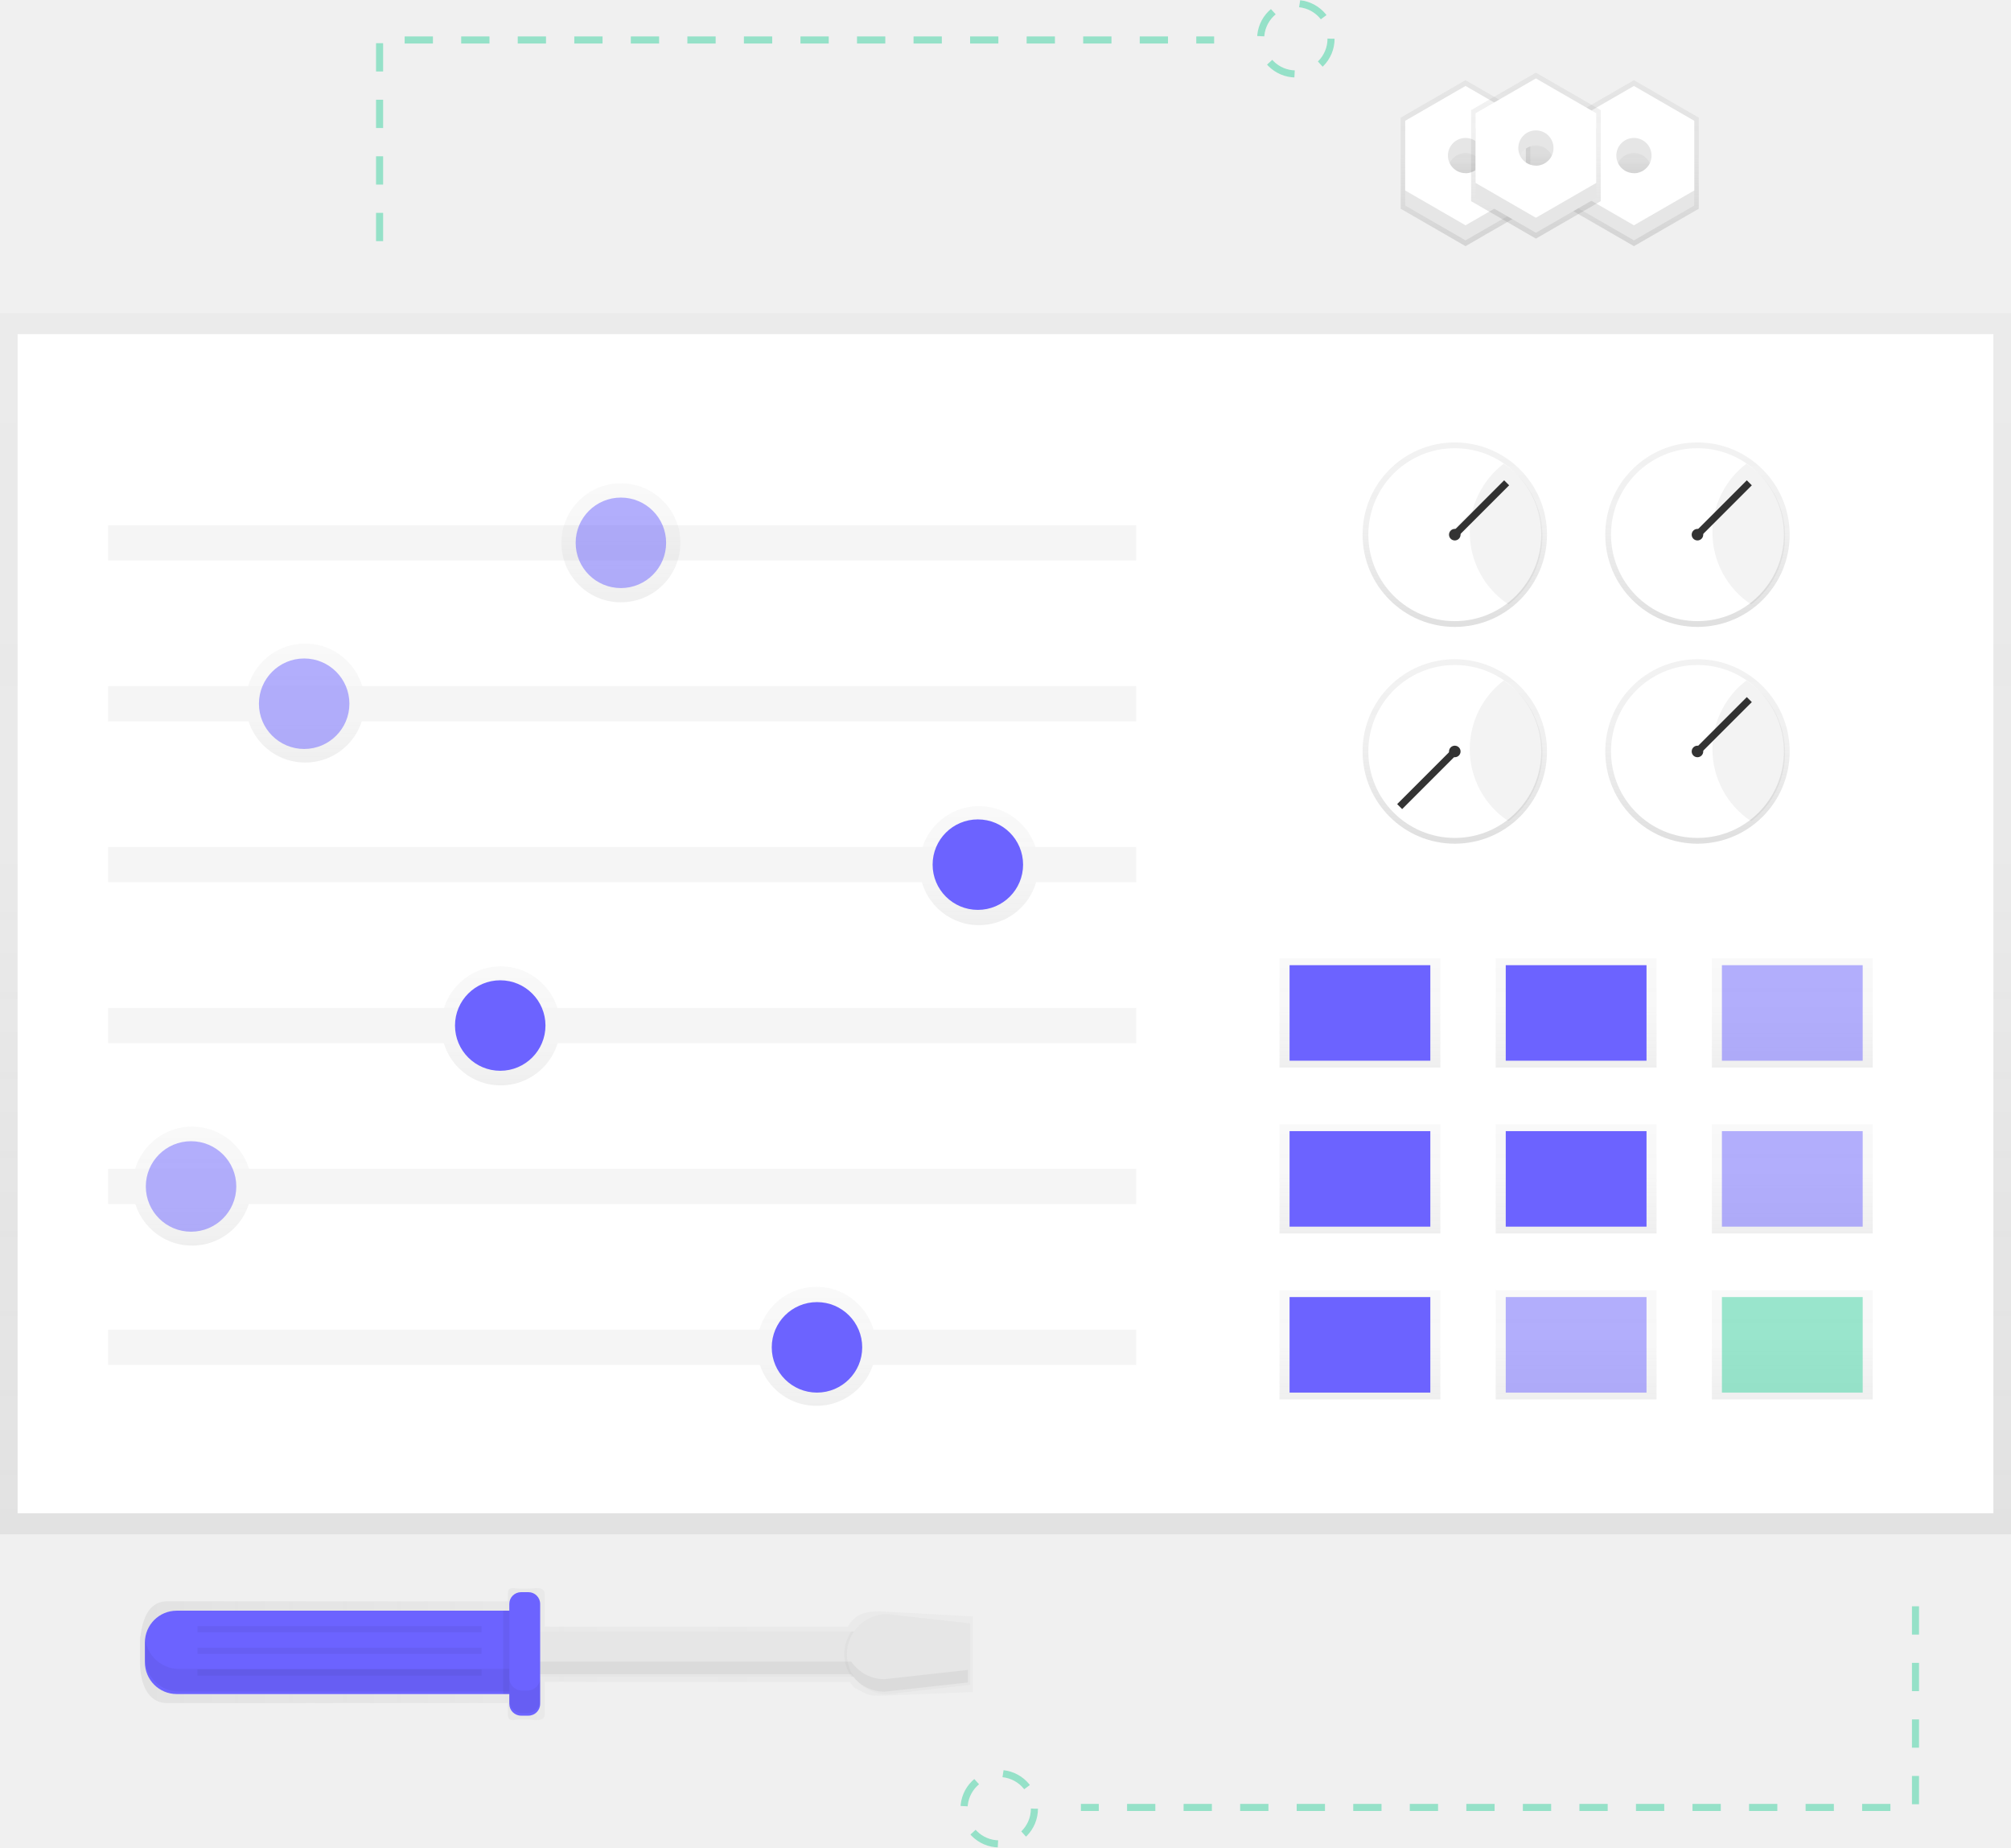
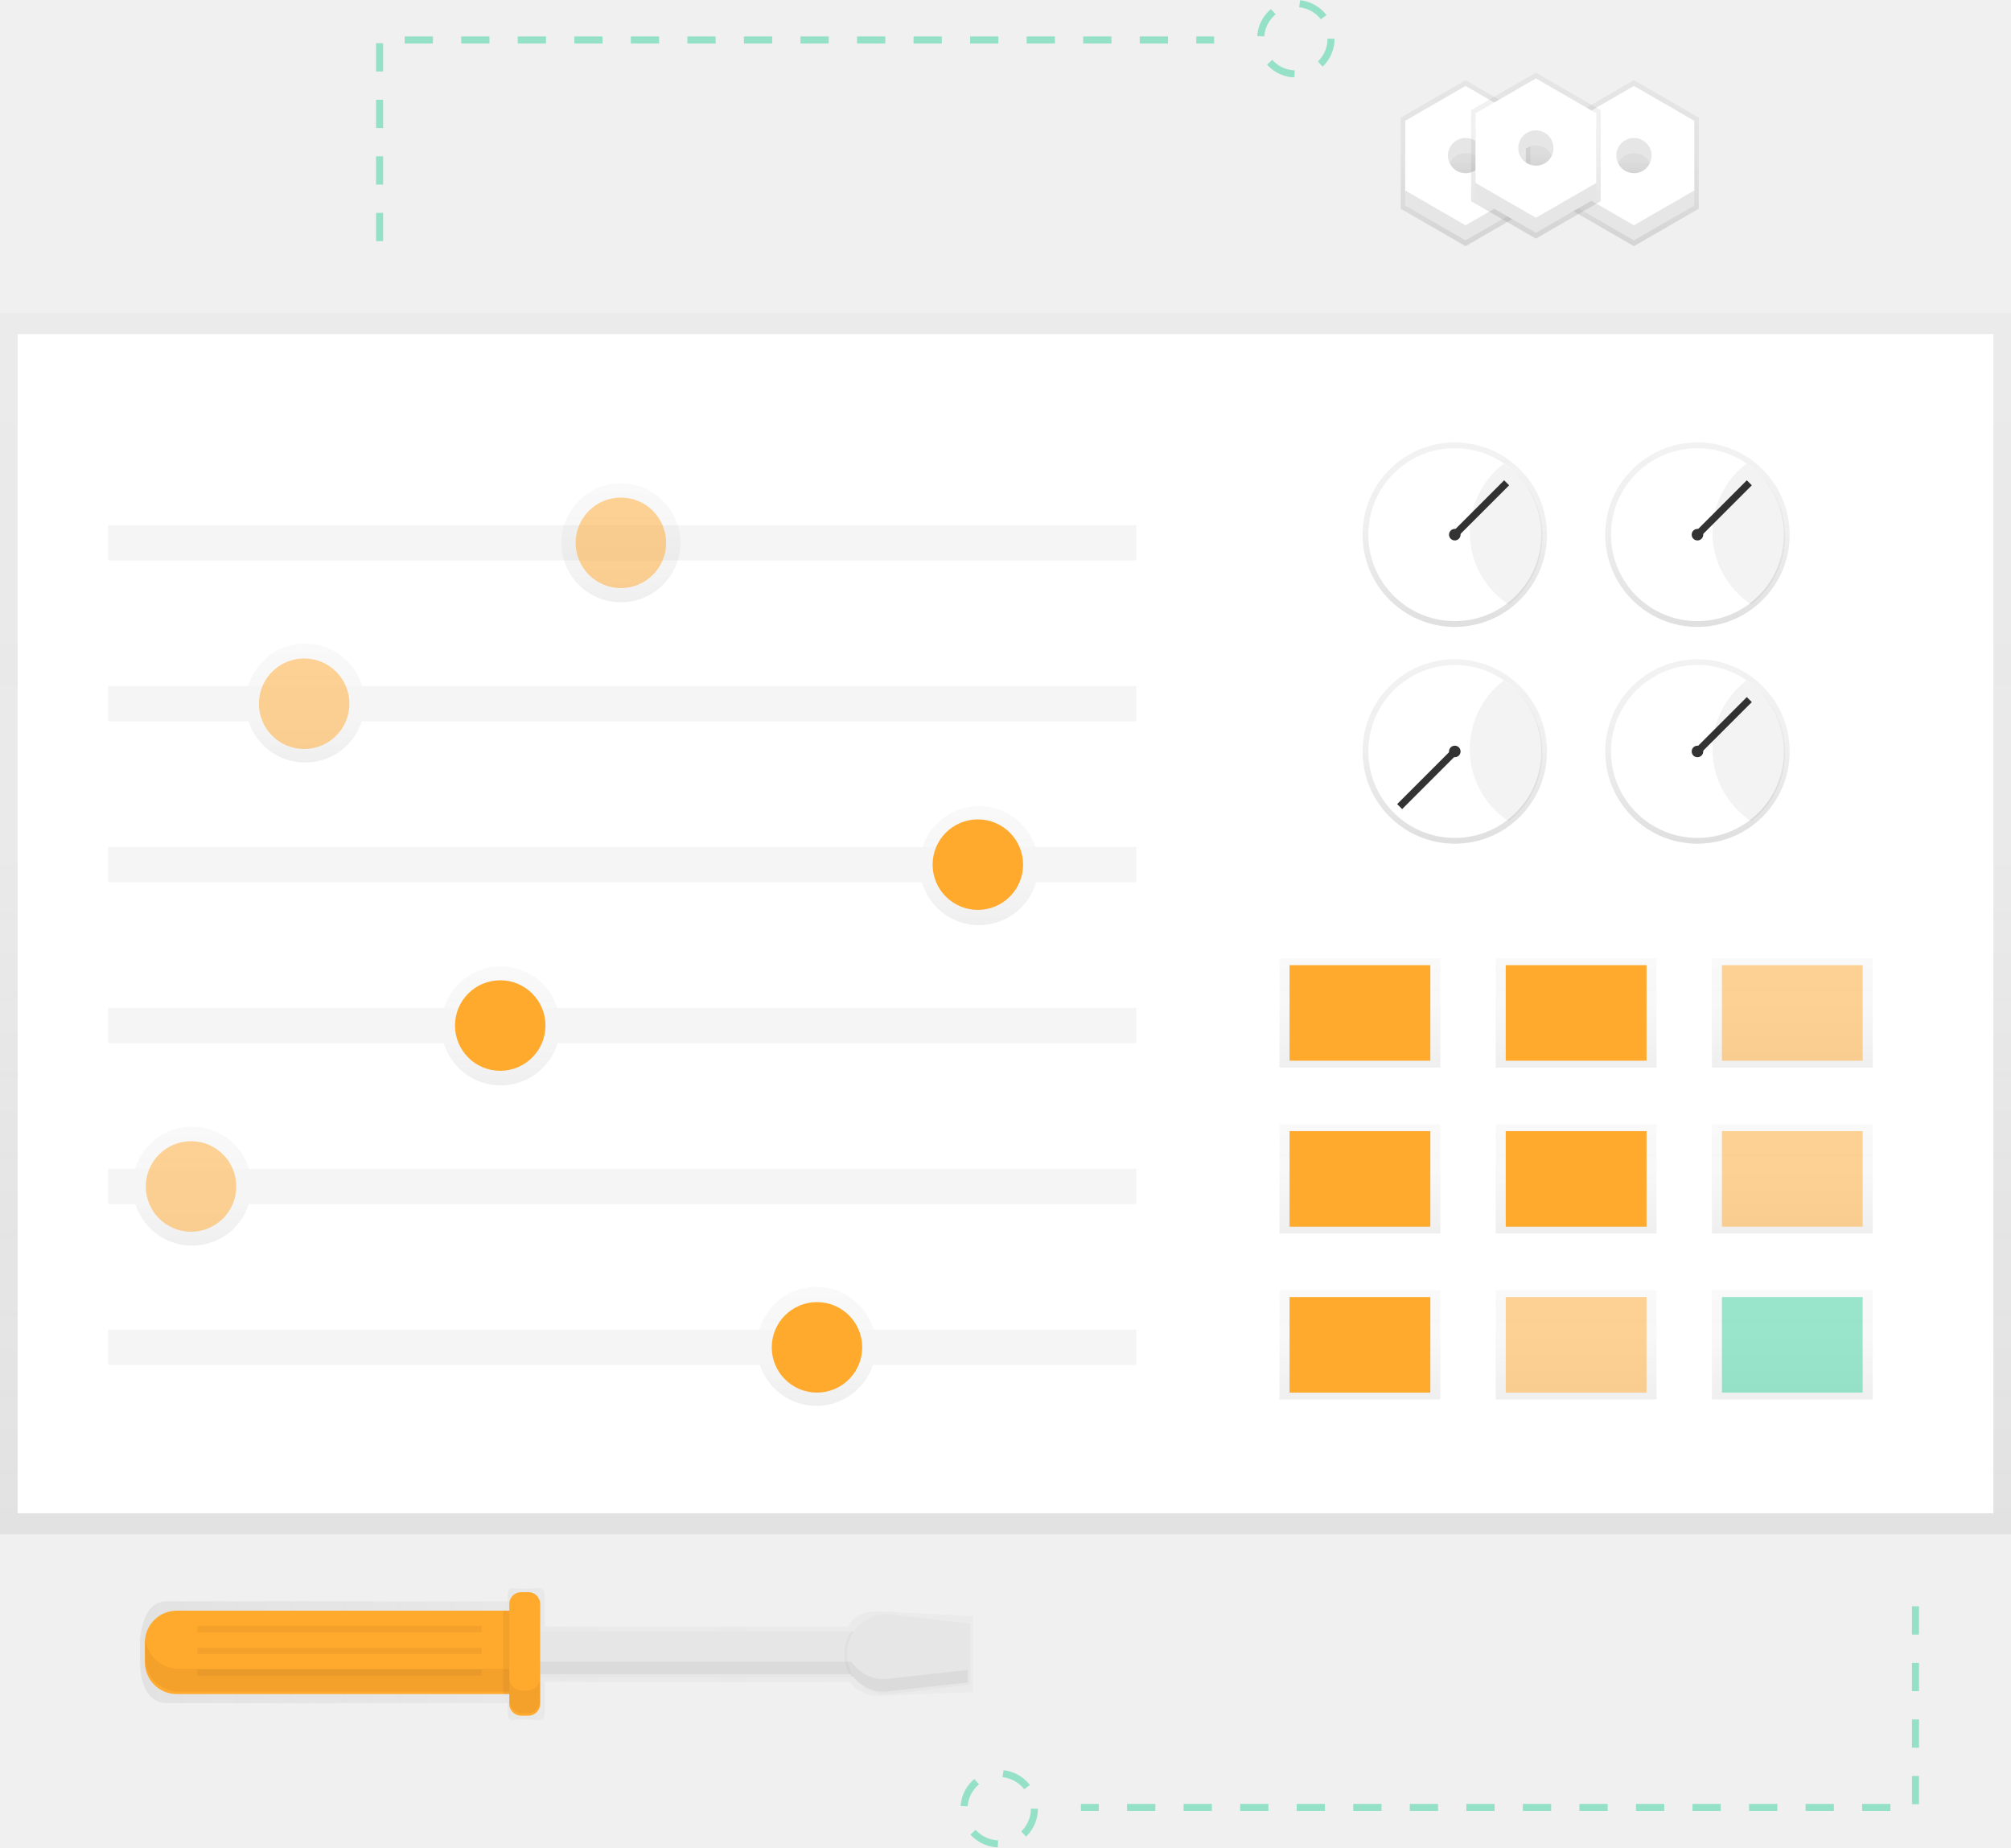
<svg xmlns="http://www.w3.org/2000/svg" xmlns:xlink="http://www.w3.org/1999/xlink" id="9e4787ba-e528-4d3f-a0d4-d0ed05e36a23" data-name="Layer 1" width="853.55" height="784" viewBox="0 0 853.55 784">
  <defs>
    <linearGradient id="9104918b-1b06-4aab-a9e3-ee1f1e968603" x1="426.78" y1="651.11" x2="426.78" y2="132.89" gradientUnits="userSpaceOnUse">
      <stop offset="0" stop-color="gray" stop-opacity="0.25" />
      <stop offset="0.54" stop-color="gray" stop-opacity="0.12" />
      <stop offset="1" stop-color="gray" stop-opacity="0.1" />
    </linearGradient>
    <linearGradient id="e1516523-3b43-4cdf-a14c-9e7d8f64d469" x1="263.53" y1="255.6" x2="263.53" y2="205.12" xlink:href="#9104918b-1b06-4aab-a9e3-ee1f1e968603" />
    <linearGradient id="172acfff-28db-4bba-8b19-28ab723f14aa" x1="129.53" y1="323.6" x2="129.53" y2="273.12" xlink:href="#9104918b-1b06-4aab-a9e3-ee1f1e968603" />
    <linearGradient id="710a7686-1834-4650-96ef-eca9a3097048" x1="415.53" y1="392.6" x2="415.53" y2="342.12" xlink:href="#9104918b-1b06-4aab-a9e3-ee1f1e968603" />
    <linearGradient id="467b5878-0dea-464a-bb51-3930fc34683d" x1="212.53" y1="460.6" x2="212.53" y2="410.12" xlink:href="#9104918b-1b06-4aab-a9e3-ee1f1e968603" />
    <linearGradient id="f3a96d16-3b8a-4da5-a01c-559b0392e5cd" x1="81.53" y1="528.6" x2="81.53" y2="478.12" xlink:href="#9104918b-1b06-4aab-a9e3-ee1f1e968603" />
    <linearGradient id="f3e8d191-6d5b-4396-bf55-b83403b8f5fa" x1="346.53" y1="596.6" x2="346.53" y2="546.12" xlink:href="#9104918b-1b06-4aab-a9e3-ee1f1e968603" />
    <linearGradient id="69a4cfba-e384-4108-97de-a317d87fd5ab" x1="577.21" y1="453.04" x2="577.21" y2="406.71" xlink:href="#9104918b-1b06-4aab-a9e3-ee1f1e968603" />
    <linearGradient id="7cbd4807-f193-4eb9-a64e-7dbda1a497ee" x1="668.97" y1="453.04" x2="668.97" y2="406.71" xlink:href="#9104918b-1b06-4aab-a9e3-ee1f1e968603" />
    <linearGradient id="a49cd629-9a0f-4f51-970c-17e3b791923d" x1="760.73" y1="453.04" x2="760.73" y2="406.71" xlink:href="#9104918b-1b06-4aab-a9e3-ee1f1e968603" />
    <linearGradient id="0df78842-62cc-4e1a-b4eb-7165b67c75da" x1="577.21" y1="523.46" x2="577.21" y2="477.13" xlink:href="#9104918b-1b06-4aab-a9e3-ee1f1e968603" />
    <linearGradient id="f59bf9a0-9823-413e-b7a2-7f328843f480" x1="668.97" y1="523.46" x2="668.97" y2="477.13" xlink:href="#9104918b-1b06-4aab-a9e3-ee1f1e968603" />
    <linearGradient id="c8b3a002-36c4-4228-a025-9f67aff1870b" x1="760.73" y1="523.46" x2="760.73" y2="477.13" xlink:href="#9104918b-1b06-4aab-a9e3-ee1f1e968603" />
    <linearGradient id="28c6655a-8735-4d27-b646-32b8de137fc7" x1="577.21" y1="593.88" x2="577.21" y2="547.54" xlink:href="#9104918b-1b06-4aab-a9e3-ee1f1e968603" />
    <linearGradient id="c3dcab84-3569-499b-8256-0d506ac4c7e6" x1="668.97" y1="593.88" x2="668.97" y2="547.54" xlink:href="#9104918b-1b06-4aab-a9e3-ee1f1e968603" />
    <linearGradient id="703ca5f3-7ed9-4e5d-a2ac-72005f7ae931" x1="760.73" y1="593.88" x2="760.73" y2="547.54" xlink:href="#9104918b-1b06-4aab-a9e3-ee1f1e968603" />
    <linearGradient id="ebe75104-ae08-4ff4-9003-91cc9510fb18" x1="232.64" y1="759.95" x2="586.13" y2="759.95" xlink:href="#9104918b-1b06-4aab-a9e3-ee1f1e968603" />
    <linearGradient id="386a826f-9f90-4b2b-8140-01eb83574438" x1="693.51" y1="104.46" x2="693.51" y2="34.04" xlink:href="#9104918b-1b06-4aab-a9e3-ee1f1e968603" />
    <linearGradient id="c1c88e78-336c-46a6-bde5-02caf2c06013" x1="866.73" y1="131.87" x2="866.73" y2="122.63" xlink:href="#9104918b-1b06-4aab-a9e3-ee1f1e968603" />
    <linearGradient id="b26a0830-028c-4b48-af03-e7caa22430c5" x1="622.03" y1="104.46" x2="622.03" y2="34.04" xlink:href="#9104918b-1b06-4aab-a9e3-ee1f1e968603" />
    <linearGradient id="25731e38-86a6-4815-b74c-72c61c3d16c8" x1="795.25" y1="131.87" x2="795.25" y2="122.63" xlink:href="#9104918b-1b06-4aab-a9e3-ee1f1e968603" />
    <linearGradient id="e23ff1eb-1730-4897-8569-9a524a71230b" x1="651.9" y1="101.26" x2="651.9" y2="30.84" xlink:href="#9104918b-1b06-4aab-a9e3-ee1f1e968603" />
    <linearGradient id="08e08e9d-34a7-409e-af66-513673e6be83" x1="825.12" y1="128.67" x2="825.12" y2="119.43" xlink:href="#9104918b-1b06-4aab-a9e3-ee1f1e968603" />
    <linearGradient id="5d869035-dc1d-4f8e-b1f3-2666532ef759" x1="617.47" y1="266.04" x2="617.47" y2="187.77" xlink:href="#9104918b-1b06-4aab-a9e3-ee1f1e968603" />
    <linearGradient id="82347b06-c024-4a9e-a6c3-538f6800d300" x1="720.47" y1="266.04" x2="720.47" y2="187.77" xlink:href="#9104918b-1b06-4aab-a9e3-ee1f1e968603" />
    <linearGradient id="ad6e7ba4-d5b5-43e5-baf4-e6e575086bfd" x1="617.47" y1="358.04" x2="617.47" y2="279.77" xlink:href="#9104918b-1b06-4aab-a9e3-ee1f1e968603" />
    <linearGradient id="810b9c3d-2f35-42cb-bc28-0e7919250191" x1="720.47" y1="358.04" x2="720.47" y2="279.77" xlink:href="#9104918b-1b06-4aab-a9e3-ee1f1e968603" />
  </defs>
  <rect y="132.89" width="853.55" height="518.22" opacity="0.5" fill="url(#9104918b-1b06-4aab-a9e3-ee1f1e968603)" />
  <rect x="7.47" y="141.8" width="838.61" height="500.39" fill="#fff" />
  <rect x="45.88" y="222.89" width="436.38" height="14.94" fill="#f5f5f5" />
  <circle cx="263.53" cy="230.36" r="25.24" opacity="0.5" fill="url(#e1516523-3b43-4cdf-a14c-9e7d8f64d469)" />
  <circle cx="129.53" cy="298.36" r="25.24" opacity="0.5" fill="url(#172acfff-28db-4bba-8b19-28ab723f14aa)" />
  <circle cx="415.53" cy="367.36" r="25.24" opacity="0.5" fill="url(#710a7686-1834-4650-96ef-eca9a3097048)" />
  <circle cx="212.53" cy="435.36" r="25.24" opacity="0.5" fill="url(#467b5878-0dea-464a-bb51-3930fc34683d)" />
  <circle cx="81.53" cy="503.36" r="25.24" opacity="0.5" fill="url(#f3a96d16-3b8a-4da5-a01c-559b0392e5cd)" />
  <circle cx="346.53" cy="571.36" r="25.24" opacity="0.5" fill="url(#f3e8d191-6d5b-4396-bf55-b83403b8f5fa)" />
-   <circle cx="263.53" cy="230.36" r="19.2" fill="#6c63ff" opacity="0.5" />
+   <circle cx="263.53" cy="230.36" r="19.2" fill="#FFA92D" opacity="0.5" />
  <rect x="45.88" y="291.17" width="436.38" height="14.94" fill="#f5f5f5" />
-   <circle cx="129.1" cy="298.64" r="19.2" fill="#6c63ff" opacity="0.5" />
+   <circle cx="129.1" cy="298.64" r="19.2" fill="#FFA92D" opacity="0.5" />
  <rect x="45.88" y="359.46" width="436.38" height="14.94" fill="#f5f5f5" />
-   <circle cx="415.04" cy="366.93" r="19.2" fill="#6c63ff" />
+   <circle cx="415.04" cy="366.93" r="19.2" fill="#FFA92D" />
  <rect x="45.88" y="427.74" width="436.38" height="14.94" fill="#f5f5f5" />
-   <circle cx="212.32" cy="435.21" r="19.2" fill="#6c63ff" />
+   <circle cx="212.32" cy="435.21" r="19.2" fill="#FFA92D" />
  <rect x="45.88" y="496.03" width="436.38" height="14.94" fill="#f5f5f5" />
-   <circle cx="81.09" cy="503.5" r="19.2" fill="#6c63ff" opacity="0.5" />
+   <circle cx="81.09" cy="503.5" r="19.2" fill="#FFA92D" opacity="0.5" />
  <rect x="45.88" y="564.31" width="436.38" height="14.94" fill="#f5f5f5" />
-   <circle cx="346.76" cy="571.78" r="19.2" fill="#6c63ff" />
+   <circle cx="346.76" cy="571.78" r="19.2" fill="#FFA92D" />
  <rect x="543.07" y="406.71" width="68.28" height="46.34" opacity="0.5" fill="url(#69a4cfba-e384-4108-97de-a317d87fd5ab)" />
  <rect x="634.83" y="406.71" width="68.28" height="46.34" opacity="0.5" fill="url(#7cbd4807-f193-4eb9-a64e-7dbda1a497ee)" />
  <rect x="726.59" y="406.71" width="68.28" height="46.34" opacity="0.5" fill="url(#a49cd629-9a0f-4f51-970c-17e3b791923d)" />
  <rect x="543.07" y="477.13" width="68.28" height="46.34" opacity="0.5" fill="url(#0df78842-62cc-4e1a-b4eb-7165b67c75da)" />
  <rect x="634.83" y="477.13" width="68.28" height="46.34" opacity="0.5" fill="url(#f59bf9a0-9823-413e-b7a2-7f328843f480)" />
  <rect x="726.59" y="477.13" width="68.28" height="46.34" opacity="0.5" fill="url(#c8b3a002-36c4-4228-a025-9f67aff1870b)" />
  <rect x="543.07" y="547.54" width="68.28" height="46.34" opacity="0.5" fill="url(#28c6655a-8735-4d27-b646-32b8de137fc7)" />
  <rect x="634.83" y="547.54" width="68.28" height="46.34" opacity="0.5" fill="url(#c3dcab84-3569-499b-8256-0d506ac4c7e6)" />
  <rect x="726.59" y="547.54" width="68.28" height="46.34" opacity="0.5" fill="url(#703ca5f3-7ed9-4e5d-a2ac-72005f7ae931)" />
-   <rect x="547.34" y="409.6" width="59.75" height="40.54" fill="#6c63ff" />
-   <rect x="639.1" y="409.6" width="59.75" height="40.54" fill="#6c63ff" />
-   <rect x="730.85" y="409.6" width="59.75" height="40.54" fill="#6c63ff" opacity="0.5" />
-   <rect x="547.34" y="480.02" width="59.75" height="40.54" fill="#6c63ff" />
-   <rect x="639.1" y="480.02" width="59.75" height="40.54" fill="#6c63ff" />
-   <rect x="730.85" y="480.02" width="59.75" height="40.54" fill="#6c63ff" opacity="0.5" />
-   <rect x="547.34" y="550.44" width="59.75" height="40.54" fill="#6c63ff" />
-   <rect x="639.1" y="550.44" width="59.75" height="40.54" fill="#6c63ff" opacity="0.5" />
+   <rect x="547.34" y="409.6" width="59.75" height="40.54" fill="#FFA92D" />
+   <rect x="639.1" y="409.6" width="59.75" height="40.54" fill="#FFA92D" />
+   <rect x="730.85" y="409.6" width="59.75" height="40.54" fill="#FFA92D" opacity="0.5" />
+   <rect x="547.34" y="480.02" width="59.75" height="40.54" fill="#FFA92D" />
+   <rect x="639.1" y="480.02" width="59.75" height="40.54" fill="#FFA92D" />
+   <rect x="730.85" y="480.02" width="59.75" height="40.54" fill="#FFA92D" opacity="0.5" />
+   <rect x="547.34" y="550.44" width="59.75" height="40.54" fill="#FFA92D" />
+   <rect x="639.1" y="550.44" width="59.75" height="40.54" fill="#FFA92D" opacity="0.5" />
  <rect x="730.85" y="550.44" width="59.75" height="40.54" fill="#3ad29f" opacity="0.5" />
  <path d="M546.65,741.81c-6,0-10.45,1-13.61,6.5H404.4V734.45c0-3.6-4.6-2.25-7.63-2.25h-2.51c-3,0-5.5-1.35-5.5,2.25v3.09H244.28c-7.48,0-10.45,6.56-11.47,15.09,0-.22-.06-.43-.08-.65-.05.61-.08,1.23-.08,1.85v9.33c0,9.72,3.44,17.59,11.64,17.59H388.77v4.69c0,3.6,2.46,2.25,5.5,2.25h2.51c3,0,7.63,1.35,7.63-2.25V771.76H533.84a20,20,0,0,0,1.94,2.44c5.54,2.81,5.62,3.43,10.69,3.43l39.66-1.6V744Z" transform="translate(-173.22 -58)" opacity="0.5" fill="url(#ebe75104-ae08-4ff4-9003-91cc9510fb18)" />
  <rect x="166.44" y="692.34" width="198.45" height="19.2" fill="#e6e6e6" />
  <path d="M531.58,759.95h0a17,17,0,0,0,3,9.6h2.5v-19.2h-2.5A17,17,0,0,0,531.58,759.95Z" transform="translate(-173.22 -58)" opacity="0.03" />
  <path d="M585.06,773,549.68,777a17,17,0,0,1-17-17h0a17,17,0,0,1,17-17l35.38,3.93Z" transform="translate(-173.22 -58)" fill="#e6e6e6" />
  <path d="M534.55,763.15h-196v5.33h196a17,17,0,0,0,14.07,7.43L584,772v-5.33l-35.38,3.93A17,17,0,0,1,534.55,763.15Z" transform="translate(-173.22 -58)" opacity="0.05" />
-   <path d="M75,683.53H218.79a0,0,0,0,1,0,0v35.38a0,0,0,0,1,0,0H75a13.5,13.5,0,0,1-13.5-13.5V697A13.5,13.5,0,0,1,75,683.53Z" fill="#6c63ff" />
-   <rect x="216.17" y="675.67" width="13.1" height="52.41" rx="5" ry="5" fill="#6c63ff" />
+   <path d="M75,683.53H218.79a0,0,0,0,1,0,0v35.38a0,0,0,0,1,0,0H75a13.5,13.5,0,0,1-13.5-13.5V697A13.5,13.5,0,0,1,75,683.53Z" fill="#FFA92D" />
+   <rect x="216.17" y="675.67" width="13.1" height="52.41" rx="5" ry="5" fill="#FFA92D" />
  <rect x="213.55" y="683.53" width="2.62" height="35.38" opacity="0.05" />
  <rect x="83.82" y="690.08" width="120.55" height="2.62" opacity="0.05" />
  <rect x="83.82" y="699.25" width="120.55" height="2.62" opacity="0.05" />
  <rect x="83.82" y="708.43" width="120.55" height="2.62" opacity="0.05" />
  <path d="M397.16,775.41h-2.43a5.33,5.33,0,0,1-5.33-5.33v-3.84H249.17a14.4,14.4,0,0,1-14.32-12.89,14.56,14.56,0,0,0-.08,1.52v6.57a14.4,14.4,0,0,0,14.4,14.4H389.39v3.84a5.33,5.33,0,0,0,5.33,5.33h2.43a5.33,5.33,0,0,0,5.33-5.33v-9.6A5.33,5.33,0,0,1,397.16,775.41Z" transform="translate(-173.22 -58)" opacity="0.05" />
  <polygon points="693.51 34.04 666 49.93 666 56.8 666 81.7 666 88.58 693.51 104.46 721.02 88.58 721.02 81.7 721.02 56.8 721.02 49.93 693.51 34.04" fill="url(#386a826f-9f90-4b2b-8140-01eb83574438)" />
  <path d="M866.73,131.87a8.08,8.08,0,0,1-7.3-4.62,8.08,8.08,0,0,1,14.6,0A8.08,8.08,0,0,1,866.73,131.87Z" transform="translate(-173.22 -58)" opacity="0.5" fill="url(#c1c88e78-336c-46a6-bde5-02caf2c06013)" />
  <path d="M866.73,100.88l-25.61,14.78v29.57L866.73,160l25.61-14.78V115.67Zm0,37a7.47,7.47,0,1,1,7.47-7.47A7.47,7.47,0,0,1,866.73,137.92Z" transform="translate(-173.22 -58)" fill="#e6e6e6" />
  <path d="M866.73,94.48l-25.61,14.78v29.57l25.61,14.78,25.61-14.78V109.27Zm0,37A7.47,7.47,0,1,1,874.2,124,7.47,7.47,0,0,1,866.73,131.52Z" transform="translate(-173.22 -58)" fill="#fff" />
  <polygon points="622.03 34.04 594.51 49.93 594.51 56.8 594.51 81.7 594.51 88.58 622.03 104.46 649.54 88.58 649.54 81.7 649.54 56.8 649.54 49.93 622.03 34.04" fill="url(#b26a0830-028c-4b48-af03-e7caa22430c5)" />
  <path d="M795.25,131.87a8.08,8.08,0,0,1-7.3-4.62,8.08,8.08,0,0,1,14.6,0A8.08,8.08,0,0,1,795.25,131.87Z" transform="translate(-173.22 -58)" opacity="0.5" fill="url(#25731e38-86a6-4815-b74c-72c61c3d16c8)" />
  <path d="M795.25,100.88l-25.61,14.78v29.57L795.25,160l25.61-14.78V115.67Zm0,37a7.47,7.47,0,1,1,7.47-7.47A7.47,7.47,0,0,1,795.25,137.92Z" transform="translate(-173.22 -58)" fill="#e6e6e6" />
  <path d="M795.25,94.48l-25.61,14.78v29.57l25.61,14.78,25.61-14.78V109.27Zm0,37a7.47,7.47,0,1,1,7.47-7.47A7.47,7.47,0,0,1,795.25,131.52Z" transform="translate(-173.22 -58)" fill="#fff" />
  <polygon points="651.9 30.84 624.39 46.73 624.39 53.6 624.39 78.5 624.39 85.37 651.9 101.26 679.41 85.37 679.41 78.5 679.41 53.6 679.41 46.73 651.9 30.84" fill="url(#e23ff1eb-1730-4897-8569-9a524a71230b)" />
  <path d="M825.12,128.67a8.08,8.08,0,0,1-7.3-4.62,8.08,8.08,0,0,1,14.6,0A8.08,8.08,0,0,1,825.12,128.67Z" transform="translate(-173.22 -58)" opacity="0.5" fill="url(#08e08e9d-34a7-409e-af66-513673e6be83)" />
  <path d="M825.12,97.68l-25.61,14.78V142l25.61,14.78L850.73,142V112.47Zm0,37a7.47,7.47,0,1,1,7.47-7.47A7.47,7.47,0,0,1,825.12,134.72Z" transform="translate(-173.22 -58)" fill="#e6e6e6" />
  <path d="M825.12,91.28l-25.61,14.78v29.57l25.61,14.78,25.61-14.78V106.07Zm0,37a7.47,7.47,0,1,1,7.47-7.47A7.47,7.47,0,0,1,825.12,128.32Z" transform="translate(-173.22 -58)" fill="#fff" />
  <polyline points="161.11 102.33 161.11 16.97 515.33 16.97" fill="none" stroke="#3ad29f" stroke-miterlimit="10" stroke-width="3" stroke-dasharray="12" opacity="0.5" />
  <circle cx="550.01" cy="16.44" r="14.94" fill="none" stroke="#3ad29f" stroke-miterlimit="10" stroke-width="3" stroke-dasharray="12" opacity="0.5" />
  <polyline points="813.01 681.67 813.01 767.03 458.78 767.03" fill="none" stroke="#3ad29f" stroke-miterlimit="10" stroke-width="3" stroke-dasharray="12" opacity="0.5" />
  <circle cx="424.11" cy="767.56" r="14.94" fill="none" stroke="#3ad29f" stroke-miterlimit="10" stroke-width="3" stroke-dasharray="12" opacity="0.5" />
  <circle cx="617.47" cy="226.9" r="39.14" fill="url(#5d869035-dc1d-4f8e-b1f3-2666532ef759)" />
  <circle cx="617.47" cy="226.9" r="36.69" fill="#fff" />
  <circle cx="617.47" cy="226.9" r="2.45" fill="#333" />
  <line x1="617.47" y1="226.9" x2="639.48" y2="204.89" fill="none" stroke="#333" stroke-miterlimit="10" stroke-width="3" />
  <path d="M797.05,283.92a36.65,36.65,0,0,0,16.44,30.59,36.68,36.68,0,0,0-2.05-59.71A36.62,36.62,0,0,0,797.05,283.92Z" transform="translate(-173.22 -58)" opacity="0.05" />
  <circle cx="720.47" cy="226.9" r="39.14" fill="url(#82347b06-c024-4a9e-a6c3-538f6800d300)" />
  <circle cx="720.47" cy="226.9" r="36.69" fill="#fff" />
  <circle cx="720.47" cy="226.9" r="2.45" fill="#333" />
  <line x1="720.47" y1="226.9" x2="742.48" y2="204.89" fill="none" stroke="#333" stroke-miterlimit="10" stroke-width="3" />
  <path d="M900.05,283.92a36.65,36.65,0,0,0,16.44,30.59,36.68,36.68,0,0,0-2.05-59.71A36.62,36.62,0,0,0,900.05,283.92Z" transform="translate(-173.22 -58)" opacity="0.05" />
  <circle cx="617.47" cy="318.9" r="39.14" fill="url(#ad6e7ba4-d5b5-43e5-baf4-e6e575086bfd)" />
  <circle cx="617.47" cy="318.9" r="36.69" fill="#fff" />
  <circle cx="617.47" cy="318.9" r="2.45" fill="#333" />
  <line x1="617.47" y1="318.9" x2="594.07" y2="342.3" fill="none" stroke="#333" stroke-miterlimit="10" stroke-width="3" />
  <path d="M797.05,375.92a36.65,36.65,0,0,0,16.44,30.59,36.68,36.68,0,0,0-2.05-59.71A36.62,36.62,0,0,0,797.05,375.92Z" transform="translate(-173.22 -58)" opacity="0.05" />
  <circle cx="720.47" cy="318.9" r="39.14" fill="url(#810b9c3d-2f35-42cb-bc28-0e7919250191)" />
  <circle cx="720.47" cy="318.9" r="36.69" fill="#fff" />
  <circle cx="720.47" cy="318.9" r="2.45" fill="#333" />
  <line x1="720.47" y1="318.9" x2="742.48" y2="296.89" fill="none" stroke="#333" stroke-miterlimit="10" stroke-width="3" />
  <path d="M900.05,375.92a36.65,36.65,0,0,0,16.44,30.59,36.68,36.68,0,0,0-2.05-59.71A36.62,36.62,0,0,0,900.05,375.92Z" transform="translate(-173.22 -58)" opacity="0.05" />
</svg>
